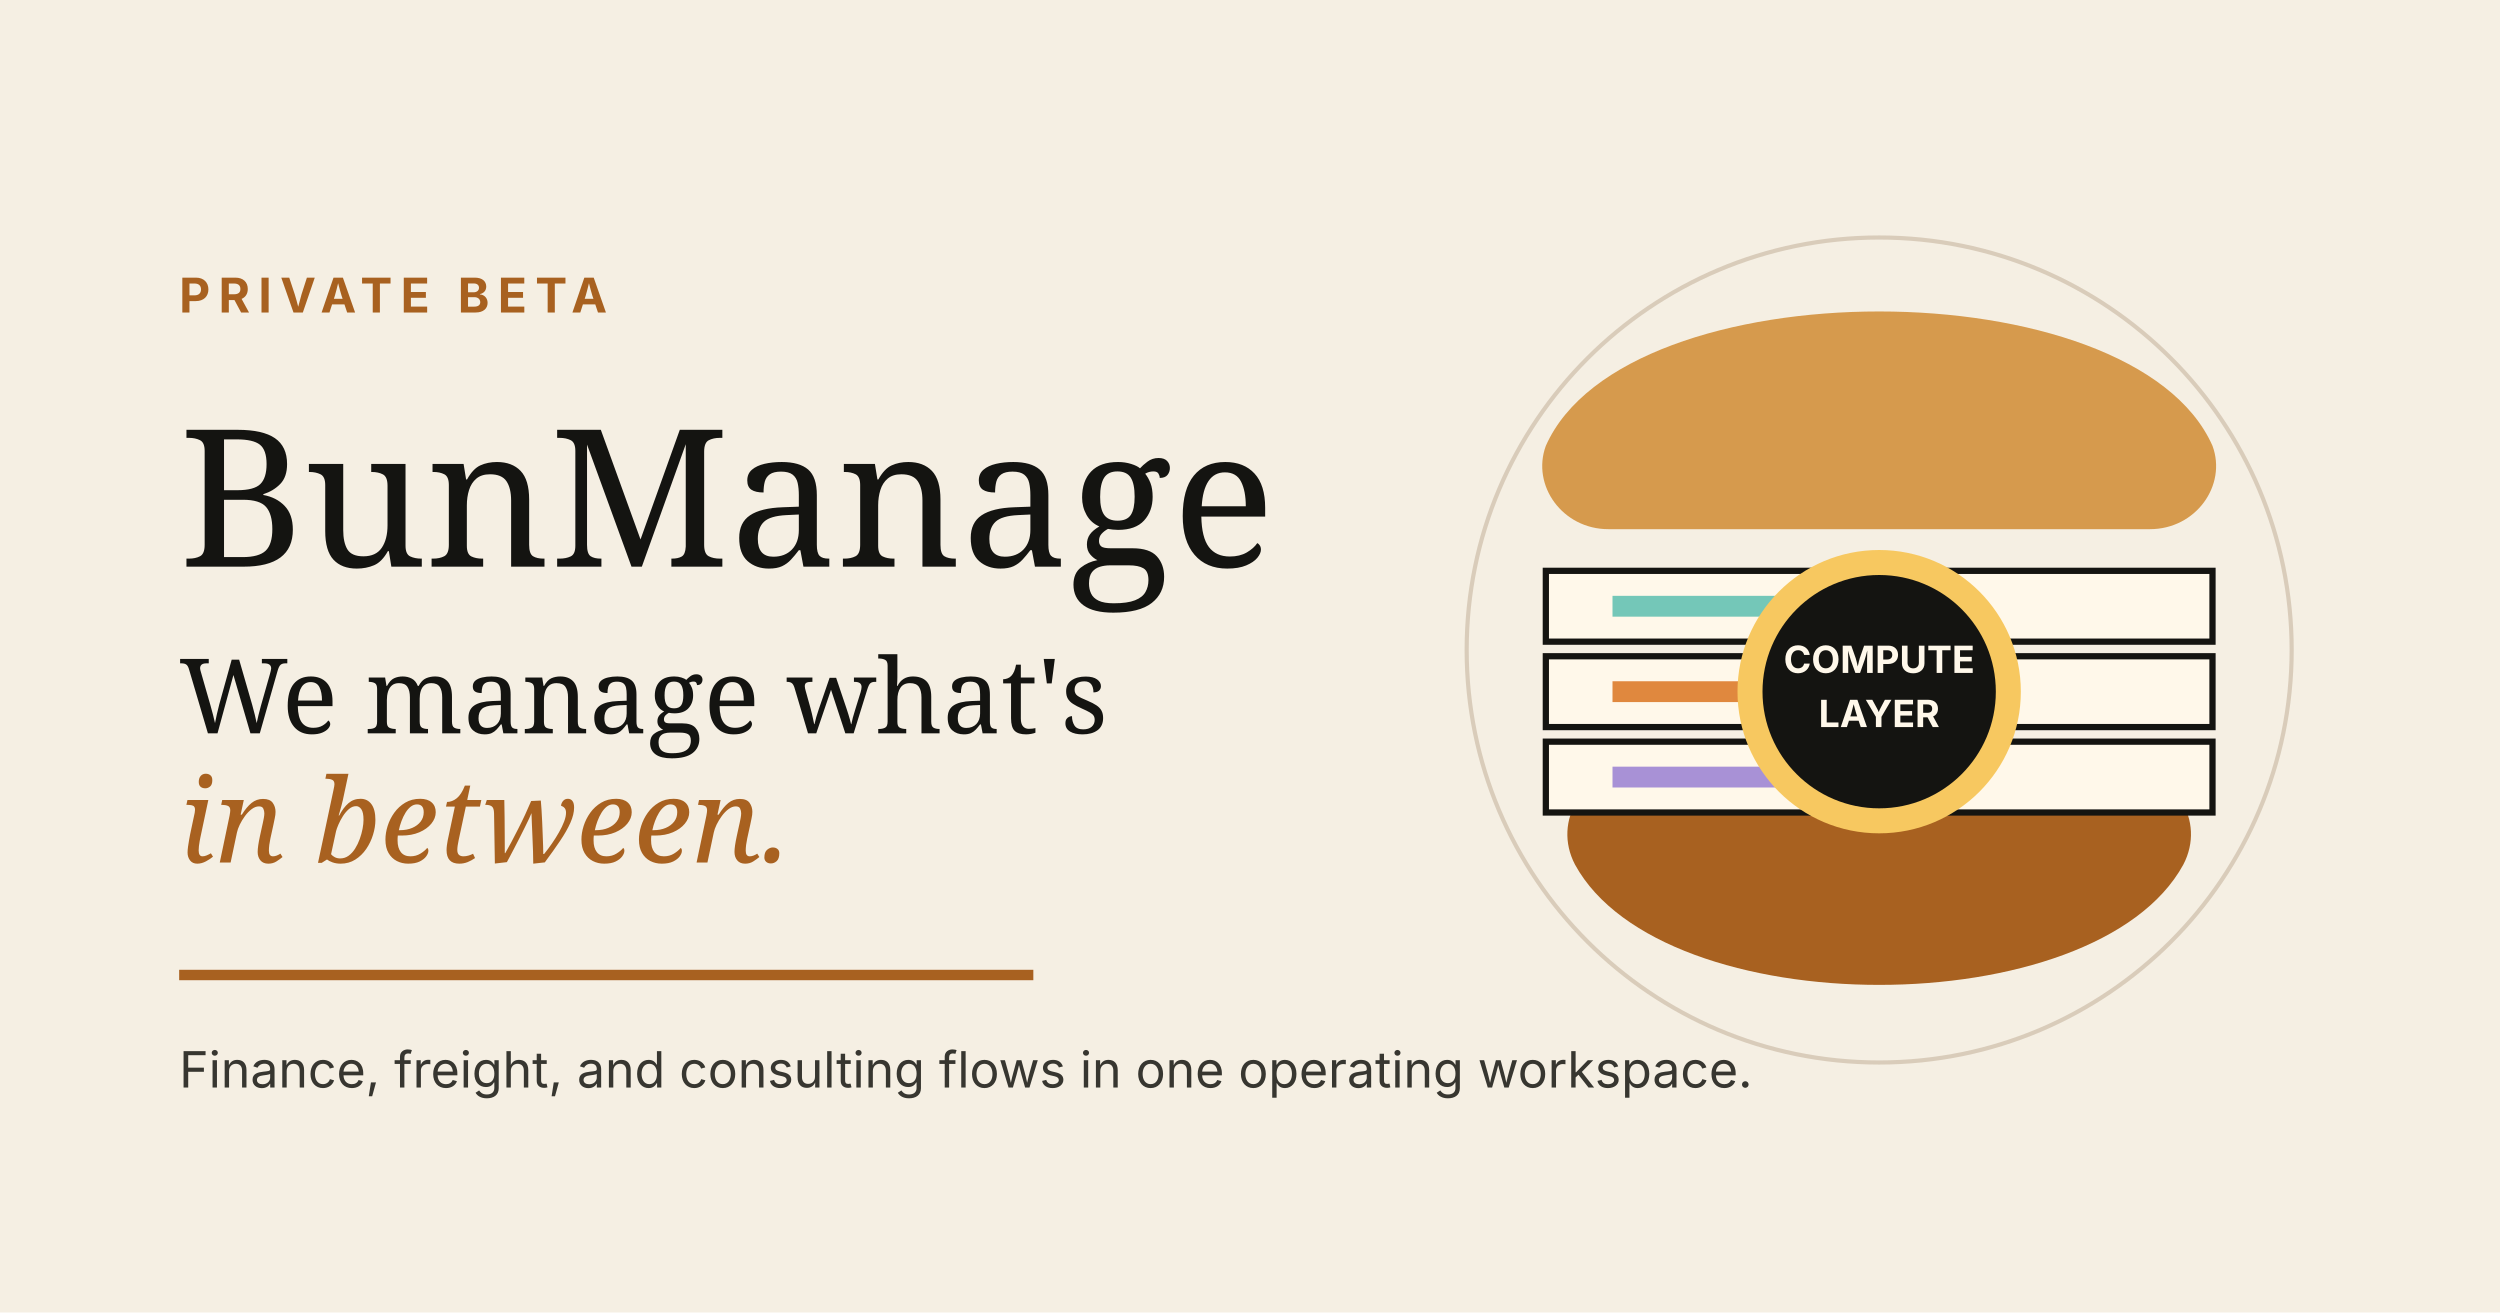
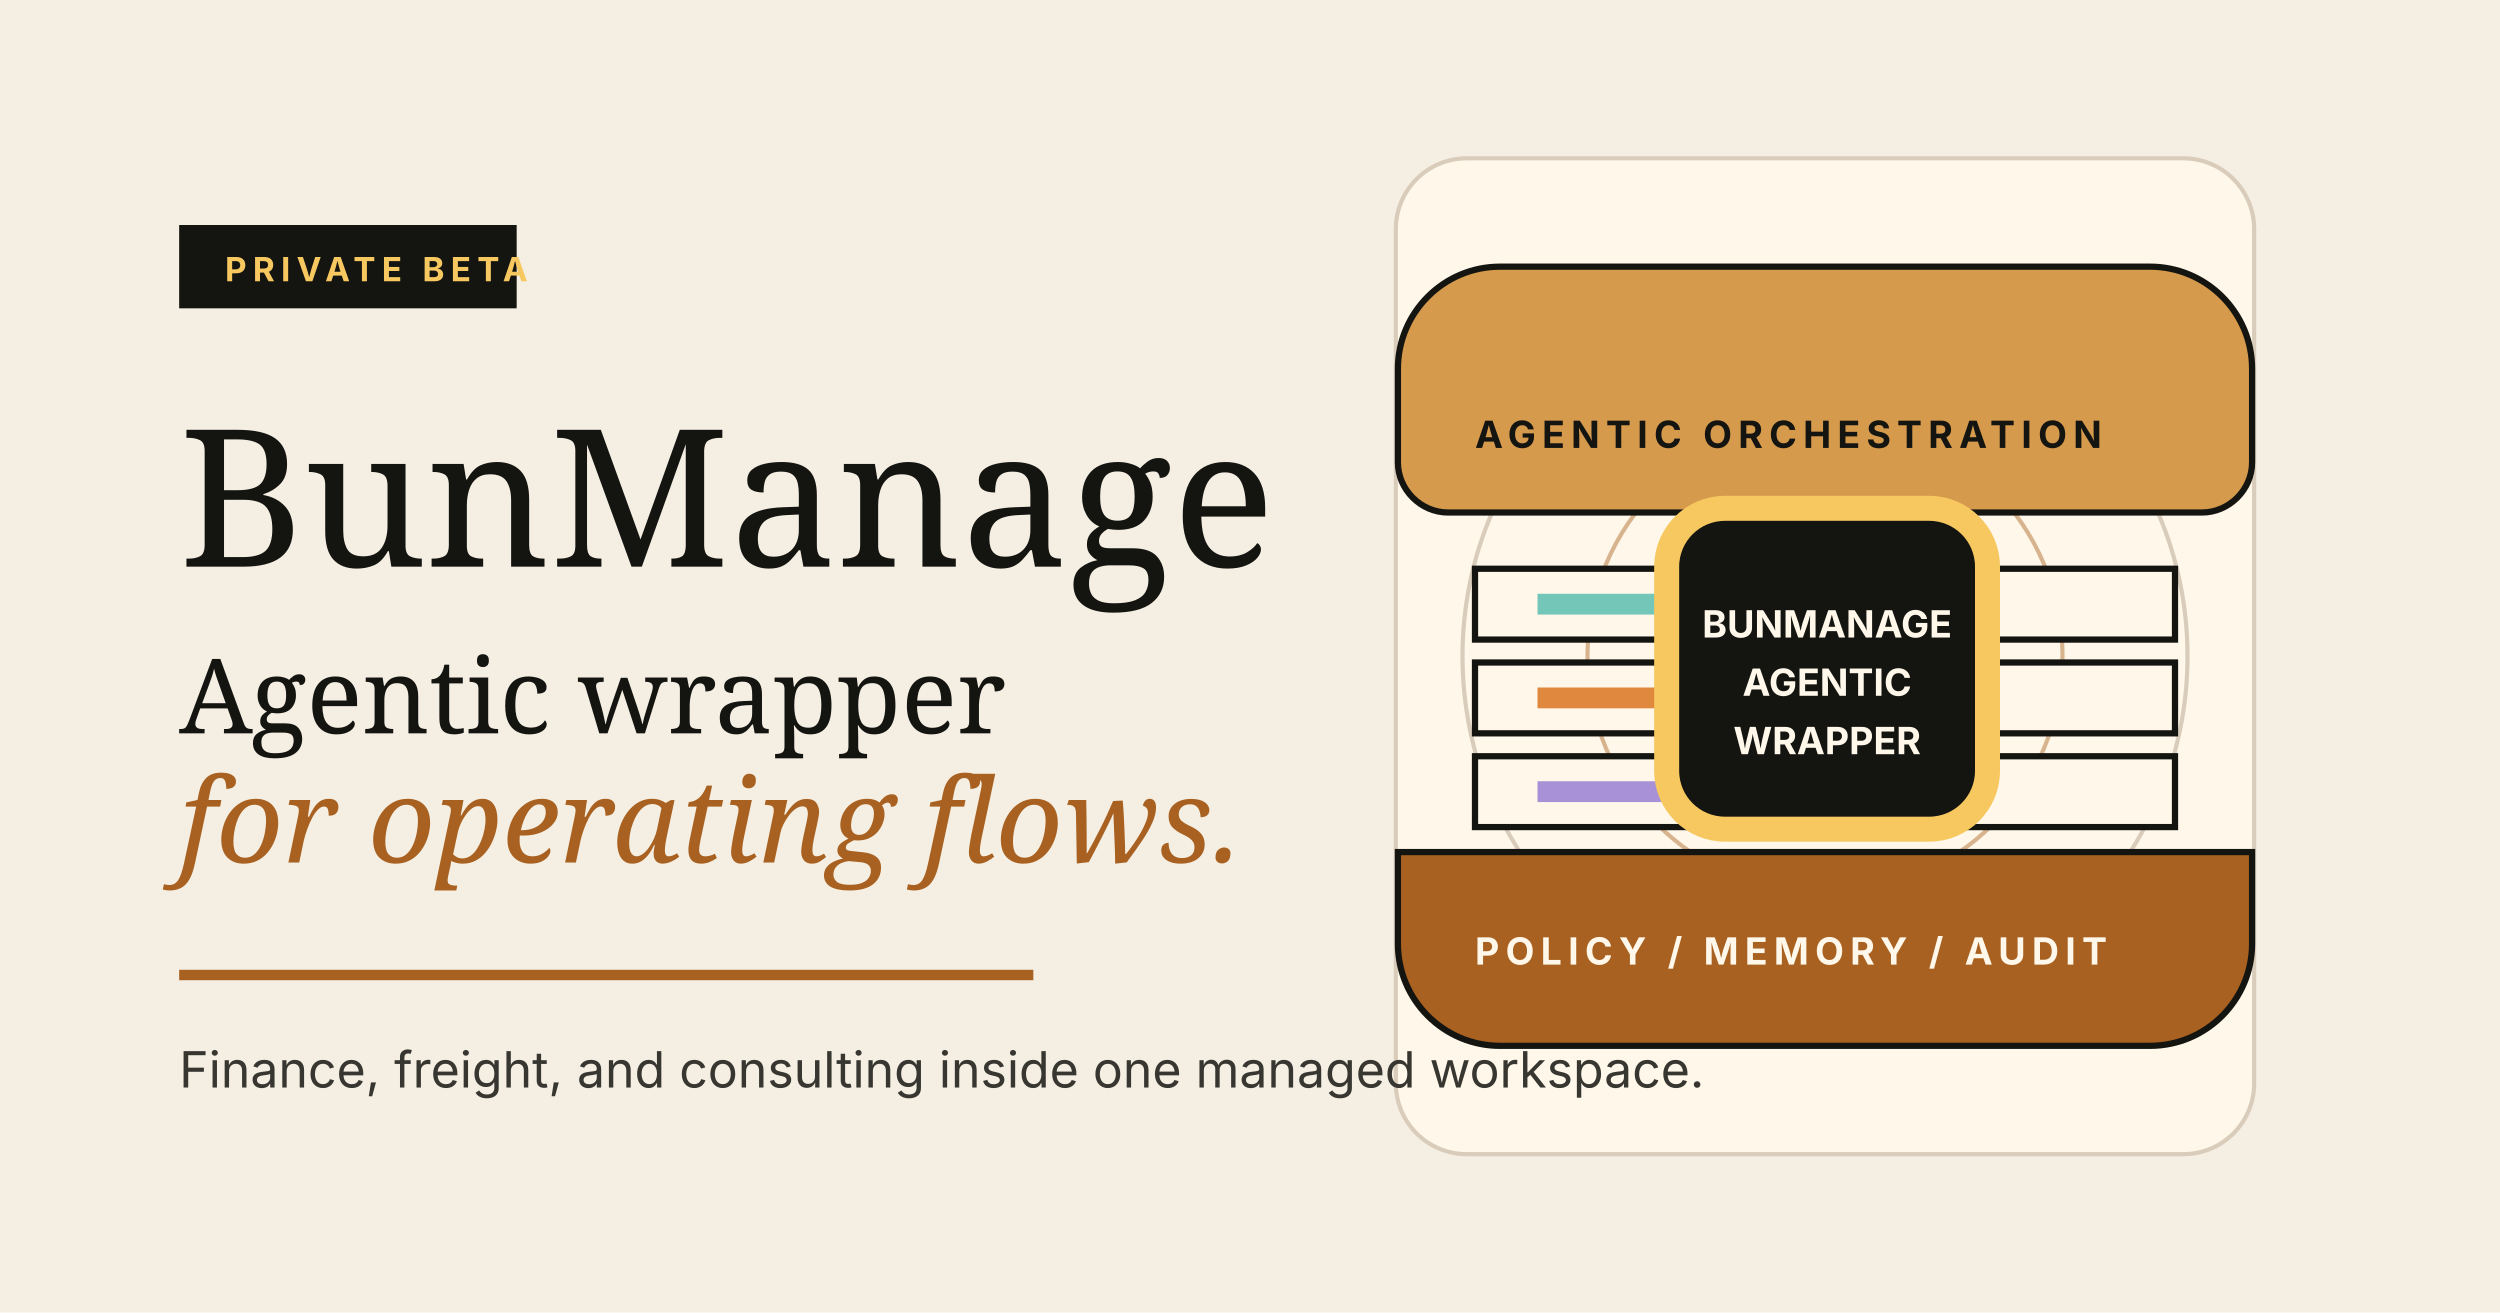
<svg xmlns="http://www.w3.org/2000/svg" width="1200" height="630" viewBox="0 0 1200 630" role="img" aria-labelledby="title desc">
  <rect width="1200" height="630" fill="#f5efe3" />
-   <circle cx="902" cy="312" r="198" fill="none" stroke="#d9ccba" stroke-width="2" />
-   <path d="M742 214 C780 128 1024 128 1062 214 C1069 233 1054 254 1032 254 L772 254 C750 254 735 233 742 214Z" fill="#d69a4d" />
-   <path d="M756 415 C798 492 1006 492 1048 415 C1059 394 1044 370 1020 370 L784 370 C760 370 745 394 756 415Z" fill="#a86120" />
-   <rect x="742" y="274" width="320" height="34" fill="#fff8ea" stroke="#141411" stroke-width="3" />
-   <rect x="742" y="315" width="320" height="34" fill="#fff8ea" stroke="#141411" stroke-width="3" />
-   <rect x="742" y="356" width="320" height="34" fill="#fff8ea" stroke="#141411" stroke-width="3" />
-   <rect x="774" y="286" width="86" height="10" fill="#74c7b8" />
-   <rect x="774" y="327" width="122" height="10" fill="#e0883e" />
-   <rect x="774" y="368" width="104" height="10" fill="#a891d6" />
-   <circle cx="902" cy="332" r="62" fill="#141411" stroke="#f7c860" stroke-width="12" />
-   <text x="902" y="323" text-anchor="middle" fill="#fff8ea" font-family="Inter, Arial, sans-serif" font-size="18" font-weight="700">COMPUTE</text>
-   <text x="902" y="349" text-anchor="middle" fill="#fff8ea" font-family="Inter, Arial, sans-serif" font-size="18" font-weight="700">LAYER</text>
-   <text x="86" y="150" fill="#a86120" font-family="Inter, Arial, sans-serif" font-size="23" font-weight="700" letter-spacing="4">PRIVATE BETA</text>
+   <rect x="670" y="76" width="412" height="478" rx="34" fill="#fff8ea" stroke="#d9ccba" stroke-width="2" />
+   <circle cx="876" cy="315" r="174" fill="none" stroke="#d9ccba" stroke-width="2" />
+   <circle cx="876" cy="315" r="114" fill="none" stroke="#a86120" stroke-width="2" opacity=".45" />
+   <path d="M720 128 H1032 C1059 128 1081 150 1081 177 V222 C1081 235 1070 246 1057 246 H695 C682 246 671 235 671 222 V177 C671 150 693 128 720 128Z" fill="#d69a4d" stroke="#141411" stroke-width="3" />
+   <path d="M671 409 H1081 V453 C1081 480 1059 502 1032 502 H720 C693 502 671 480 671 453Z" fill="#a86120" stroke="#141411" stroke-width="3" />
+   <text x="708" y="215" fill="#141411" font-family="Inter, Arial, sans-serif" font-size="18" font-weight="700" letter-spacing="3">AGENTIC ORCHESTRATION</text>
+   <text x="708" y="463" fill="#fff8ea" font-family="Inter, Arial, sans-serif" font-size="18" font-weight="700" letter-spacing="3">POLICY / MEMORY / AUDIT</text>
+   <rect x="708" y="273" width="336" height="34" fill="#fff8ea" stroke="#141411" stroke-width="3" />
+   <rect x="708" y="318" width="336" height="34" fill="#fff8ea" stroke="#141411" stroke-width="3" />
+   <rect x="708" y="363" width="336" height="34" fill="#fff8ea" stroke="#141411" stroke-width="3" />
+   <rect x="738" y="285" width="95" height="10" fill="#74c7b8" />
+   <rect x="738" y="330" width="132" height="10" fill="#e0883e" />
+   <rect x="738" y="375" width="112" height="10" fill="#a891d6" />
+   <rect x="800" y="244" width="154" height="154" rx="28" fill="#141411" stroke="#f7c860" stroke-width="12" />
+   <text x="877" y="306" text-anchor="middle" fill="#fff8ea" font-family="Inter, Arial, sans-serif" font-size="18" font-weight="700">BUNMANAGE</text>
+   <text x="877" y="334" text-anchor="middle" fill="#fff8ea" font-family="Inter, Arial, sans-serif" font-size="18" font-weight="700">AGENTIC</text>
+   <text x="877" y="362" text-anchor="middle" fill="#fff8ea" font-family="Inter, Arial, sans-serif" font-size="18" font-weight="700">WRAPPER</text>
+   <rect x="86" y="108" width="162" height="40" fill="#141411" />
+   <text x="108" y="135" fill="#f7c860" font-family="Inter, Arial, sans-serif" font-size="16" font-weight="700" letter-spacing="3">PRIVATE BETA</text>
  <text x="86" y="272" fill="#141411" font-family="Georgia, serif" font-size="92" font-weight="500">BunManage</text>
-   <text x="86" y="352" fill="#141411" font-family="Georgia, serif" font-size="50">We manage what's</text>
-   <text x="86" y="414" fill="#a86120" font-family="Georgia, serif" font-size="56" font-style="italic">in between.</text>
+   <text x="86" y="352" fill="#141411" font-family="Georgia, serif" font-size="50">Agentic wrapper</text>
+   <text x="86" y="414" fill="#a86120" font-family="Georgia, serif" font-size="56" font-style="italic">for operating flows.</text>
  <line x1="86" y1="468" x2="496" y2="468" stroke="#a86120" stroke-width="5" />
-   <text x="86" y="522" fill="#373630" font-family="Inter, Arial, sans-serif" font-size="24">Finance, freight, and consulting flows in one operating workspace.</text>
+   <text x="86" y="522" fill="#373630" font-family="Inter, Arial, sans-serif" font-size="24">Finance, freight, and consulting inside one managed workspace.</text>
</svg>
